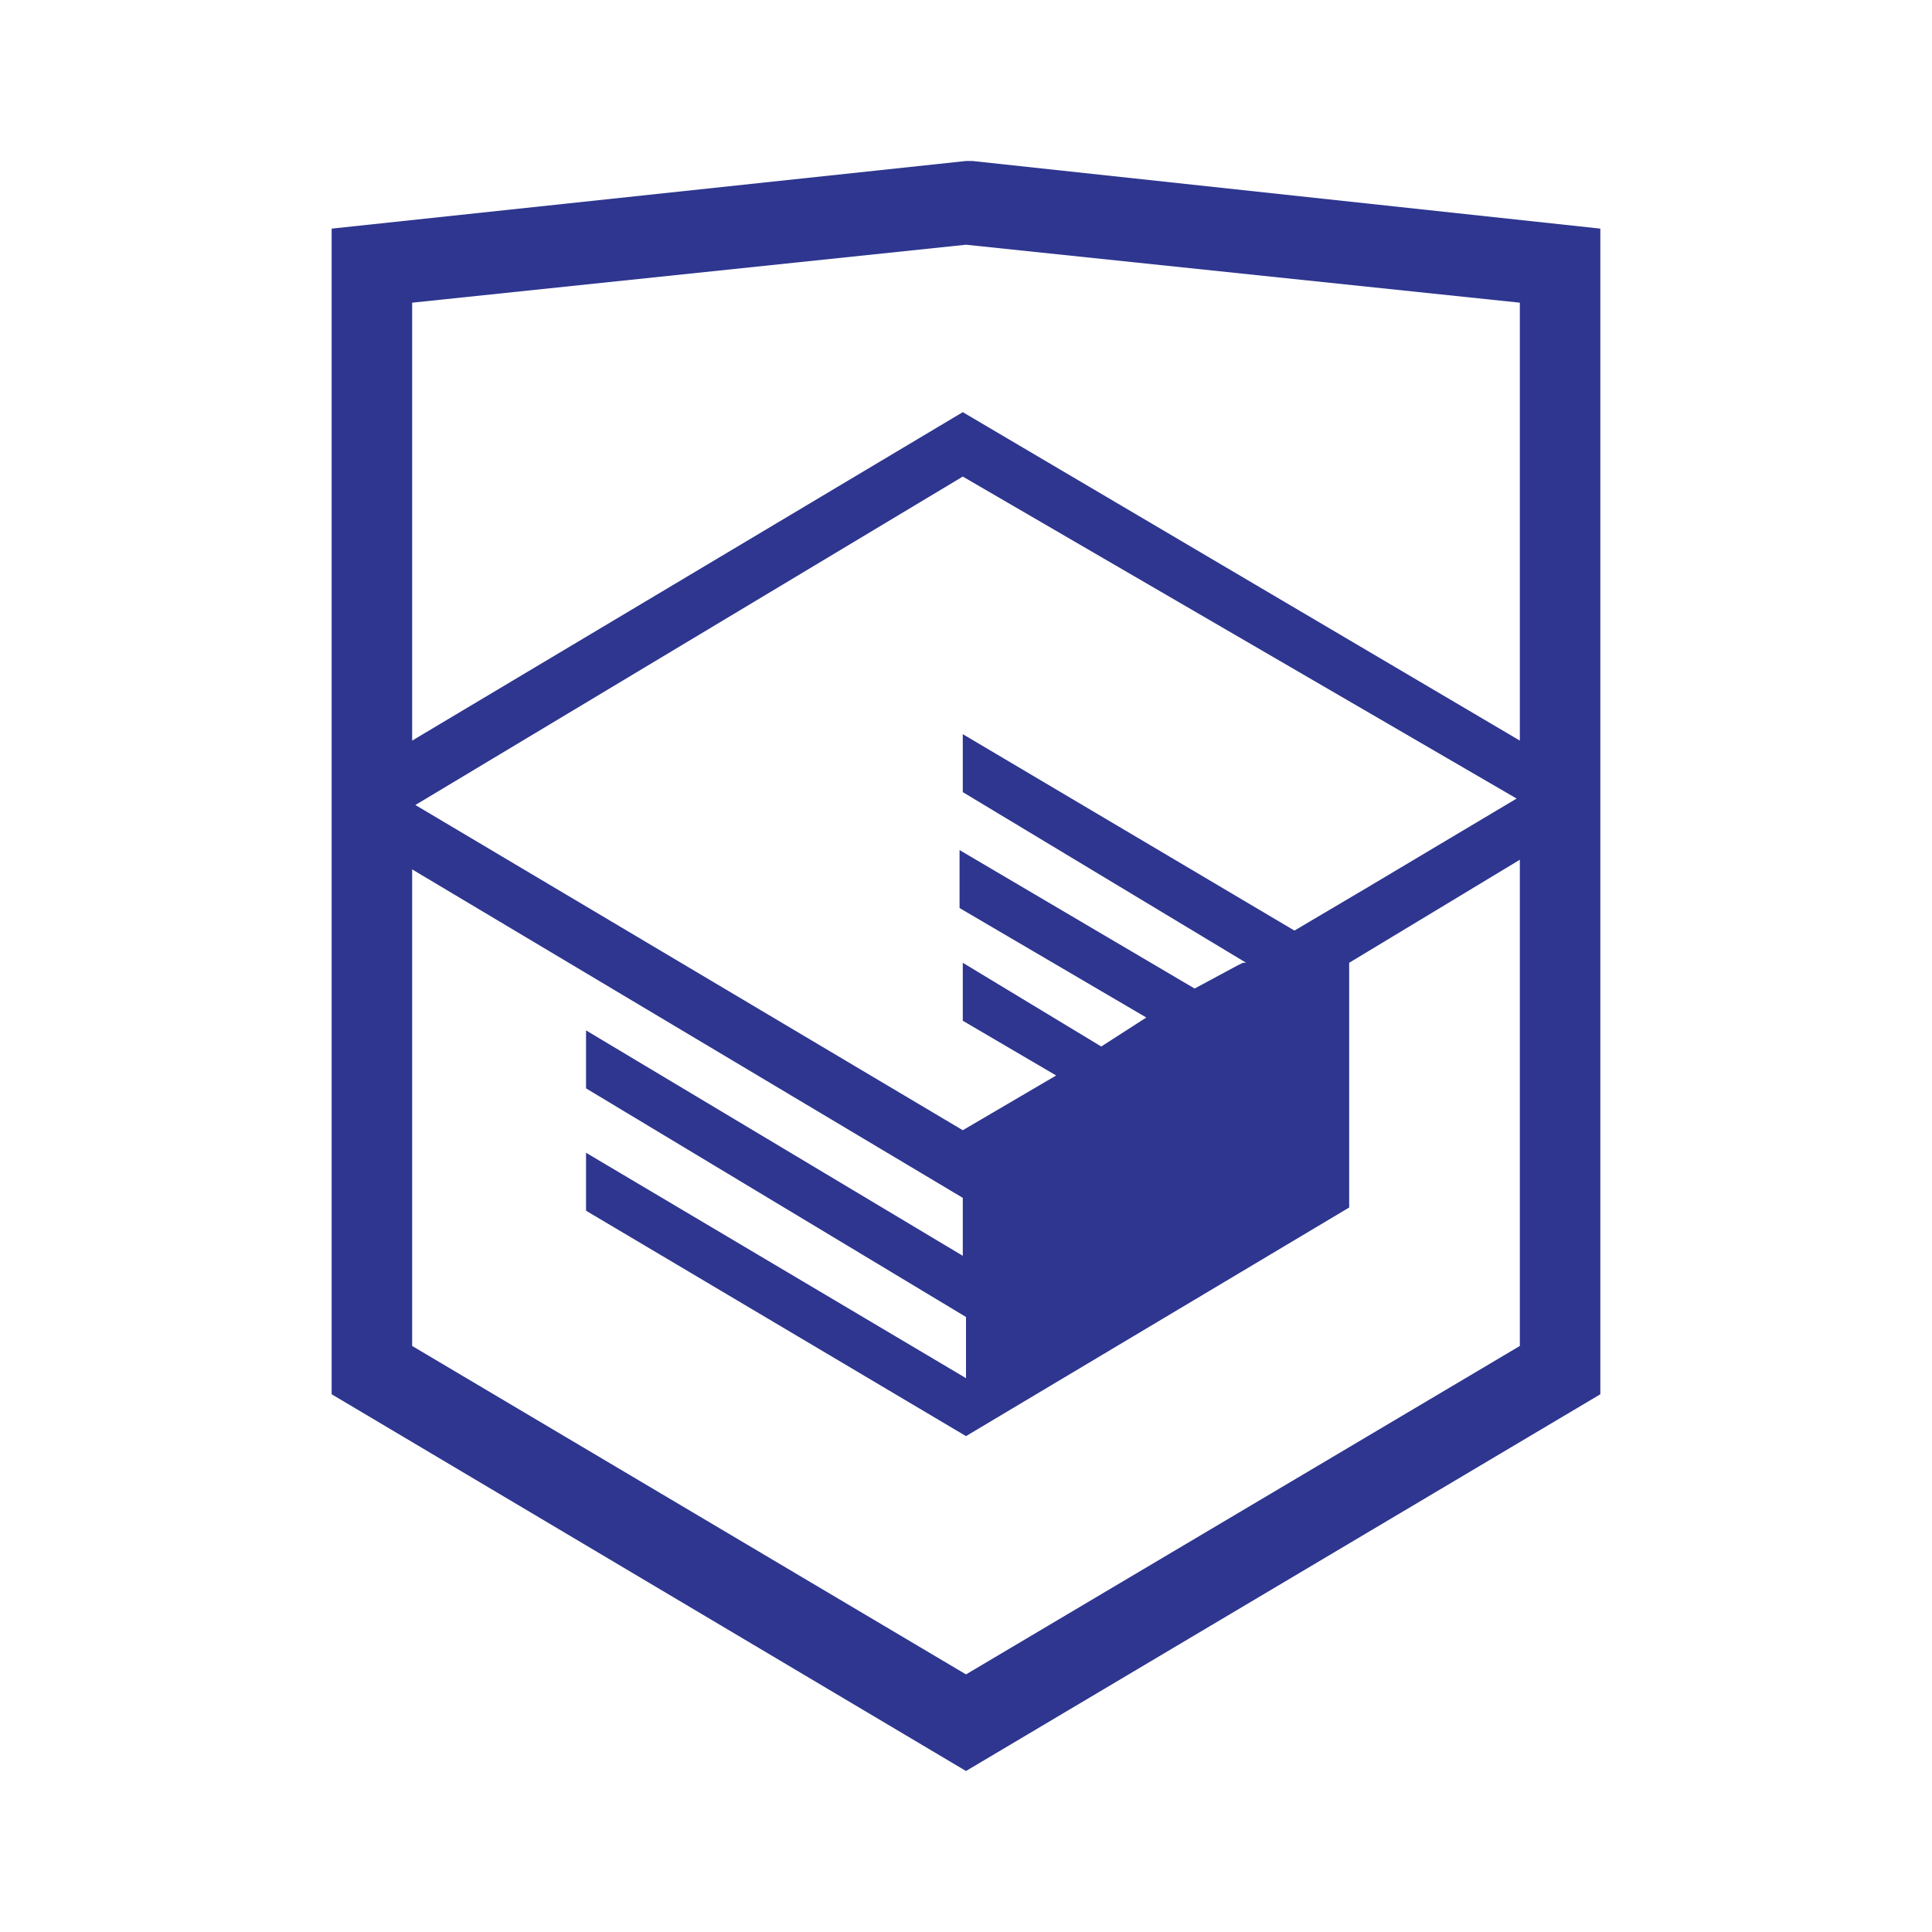
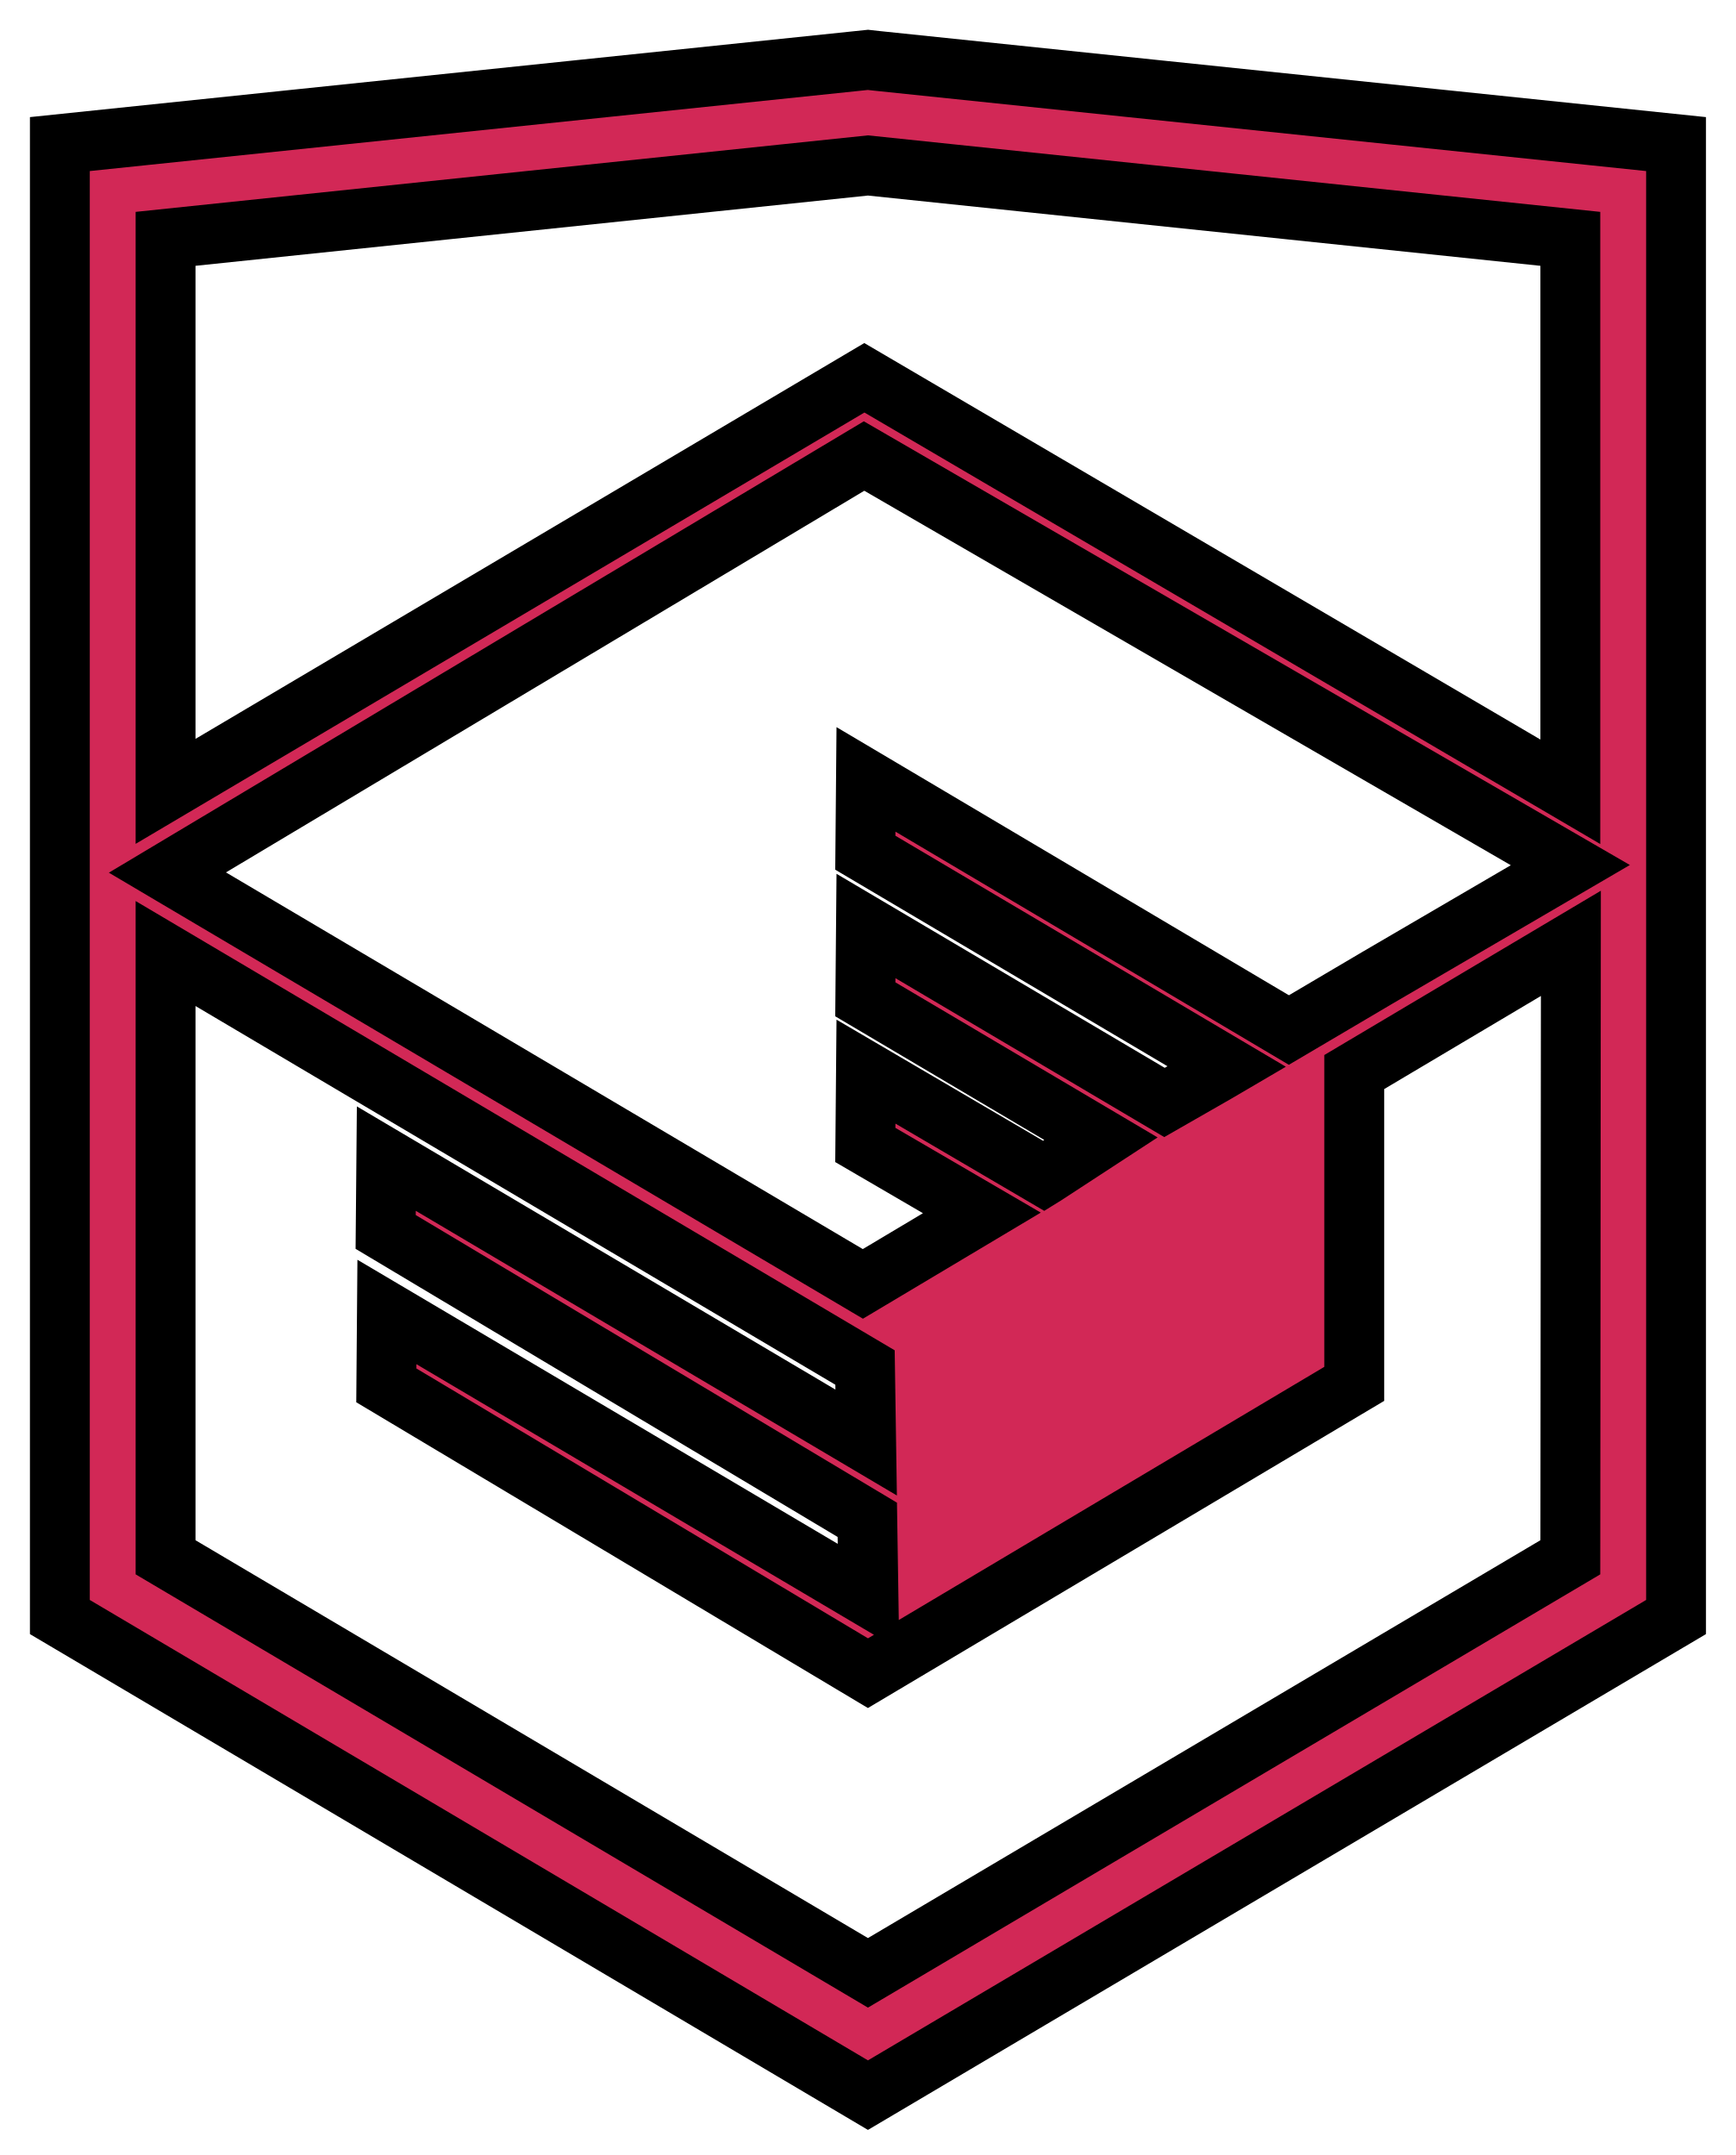
- <svg xmlns="http://www.w3.org/2000/svg" viewBox="0 0 60 60">
-   <path fill="#2E368F" d="M30.2 5h-.2l-19.7 2.1v36.2l19.7 11.7 19.7-11.7v-36.2l-19.5-2.1zm17 36.8l-17.2 10.2-17.2-10.2v-14.8l17.1 10.2v1.8l-11.7-7v1.8l11.8 7.1v1.9l-11.8-7v1.8l11.8 7 11.9-7.1v-7.6l5.3-3.2v15.1zm-.1-17l-4.7 2.8-2.2 1.3-10.3-6.1v1.8l8.8 5.3h-.1l-.2.1-1.3.7-7.3-4.3v1.8l5.8 3.4-1.4.9-4.3-2.6v1.8l2.9 1.7-2.9 1.7-17-10.1 17-10.2 17.2 10zm.1-1.8l-17.3-10.2-17.1 10.2v-13.6l17.2-1.8 17.2 1.8v13.6z" />
+ <svg xmlns="http://www.w3.org/2000/svg" width="29" height="36" viewBox="0 0 29 36" fill="none">
+   <path d="M14.643 1.016L14.5 1L1 2.407V27.013L14.5 35L28 27.013V2.407L14.643 1.016ZM26.234 26.015L14.5 32.957L2.766 26.015V15.929L14.451 22.845L14.47 24.098L6.454 19.355L6.443 20.58L14.489 25.389L14.509 26.675L6.464 21.917L6.454 23.143L14.5 27.951L22.624 23.118V21.893V17.909L26.243 15.759L26.234 26.015ZM26.234 14.452L23.015 16.332L21.532 17.207L14.467 13.02L14.456 14.245L20.496 17.818L20.443 17.849L20.313 17.925L19.454 18.417L14.467 15.469L14.456 16.694L18.392 19.022L17.459 19.631L17.438 19.644L14.467 17.902L14.456 19.127L16.403 20.262L14.415 21.448L2.797 14.576L14.435 7.618L26.234 14.452ZM26.234 13.227L14.44 6.311L2.766 13.22V3.99L14.5 2.764L26.234 3.99V13.227Z" fill="#D22856" stroke="black" stroke-miterlimit="10" />
</svg>
